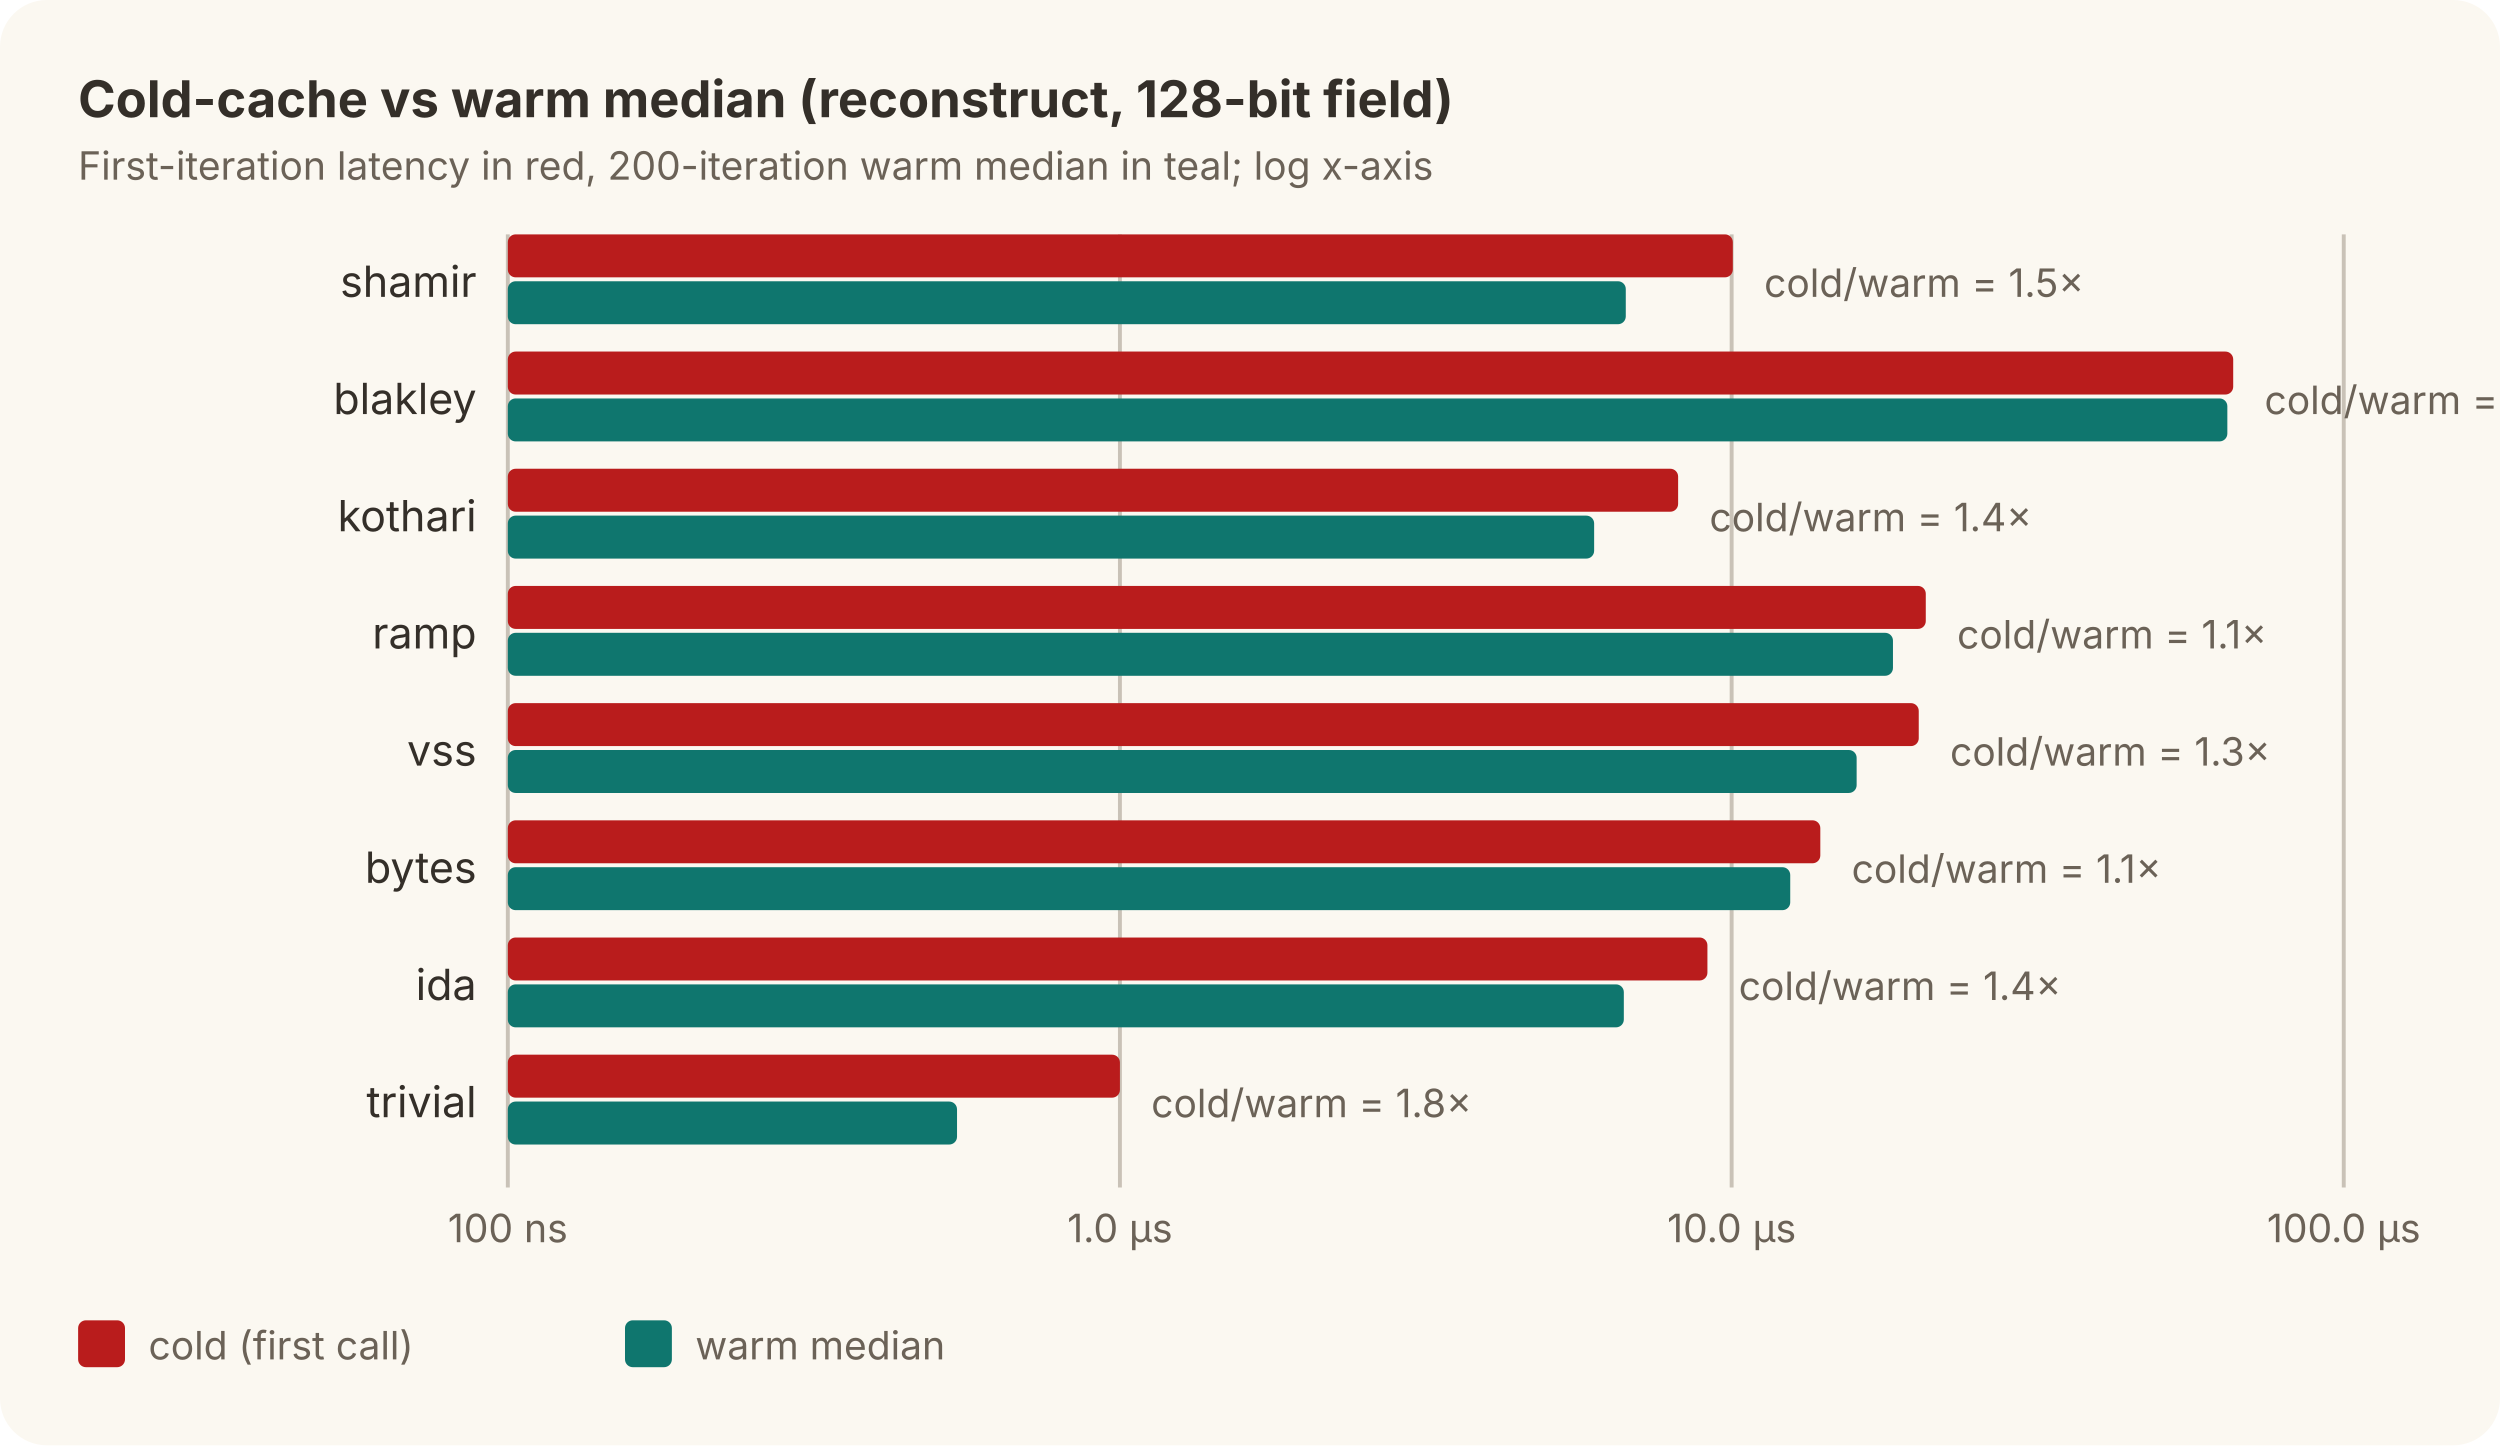
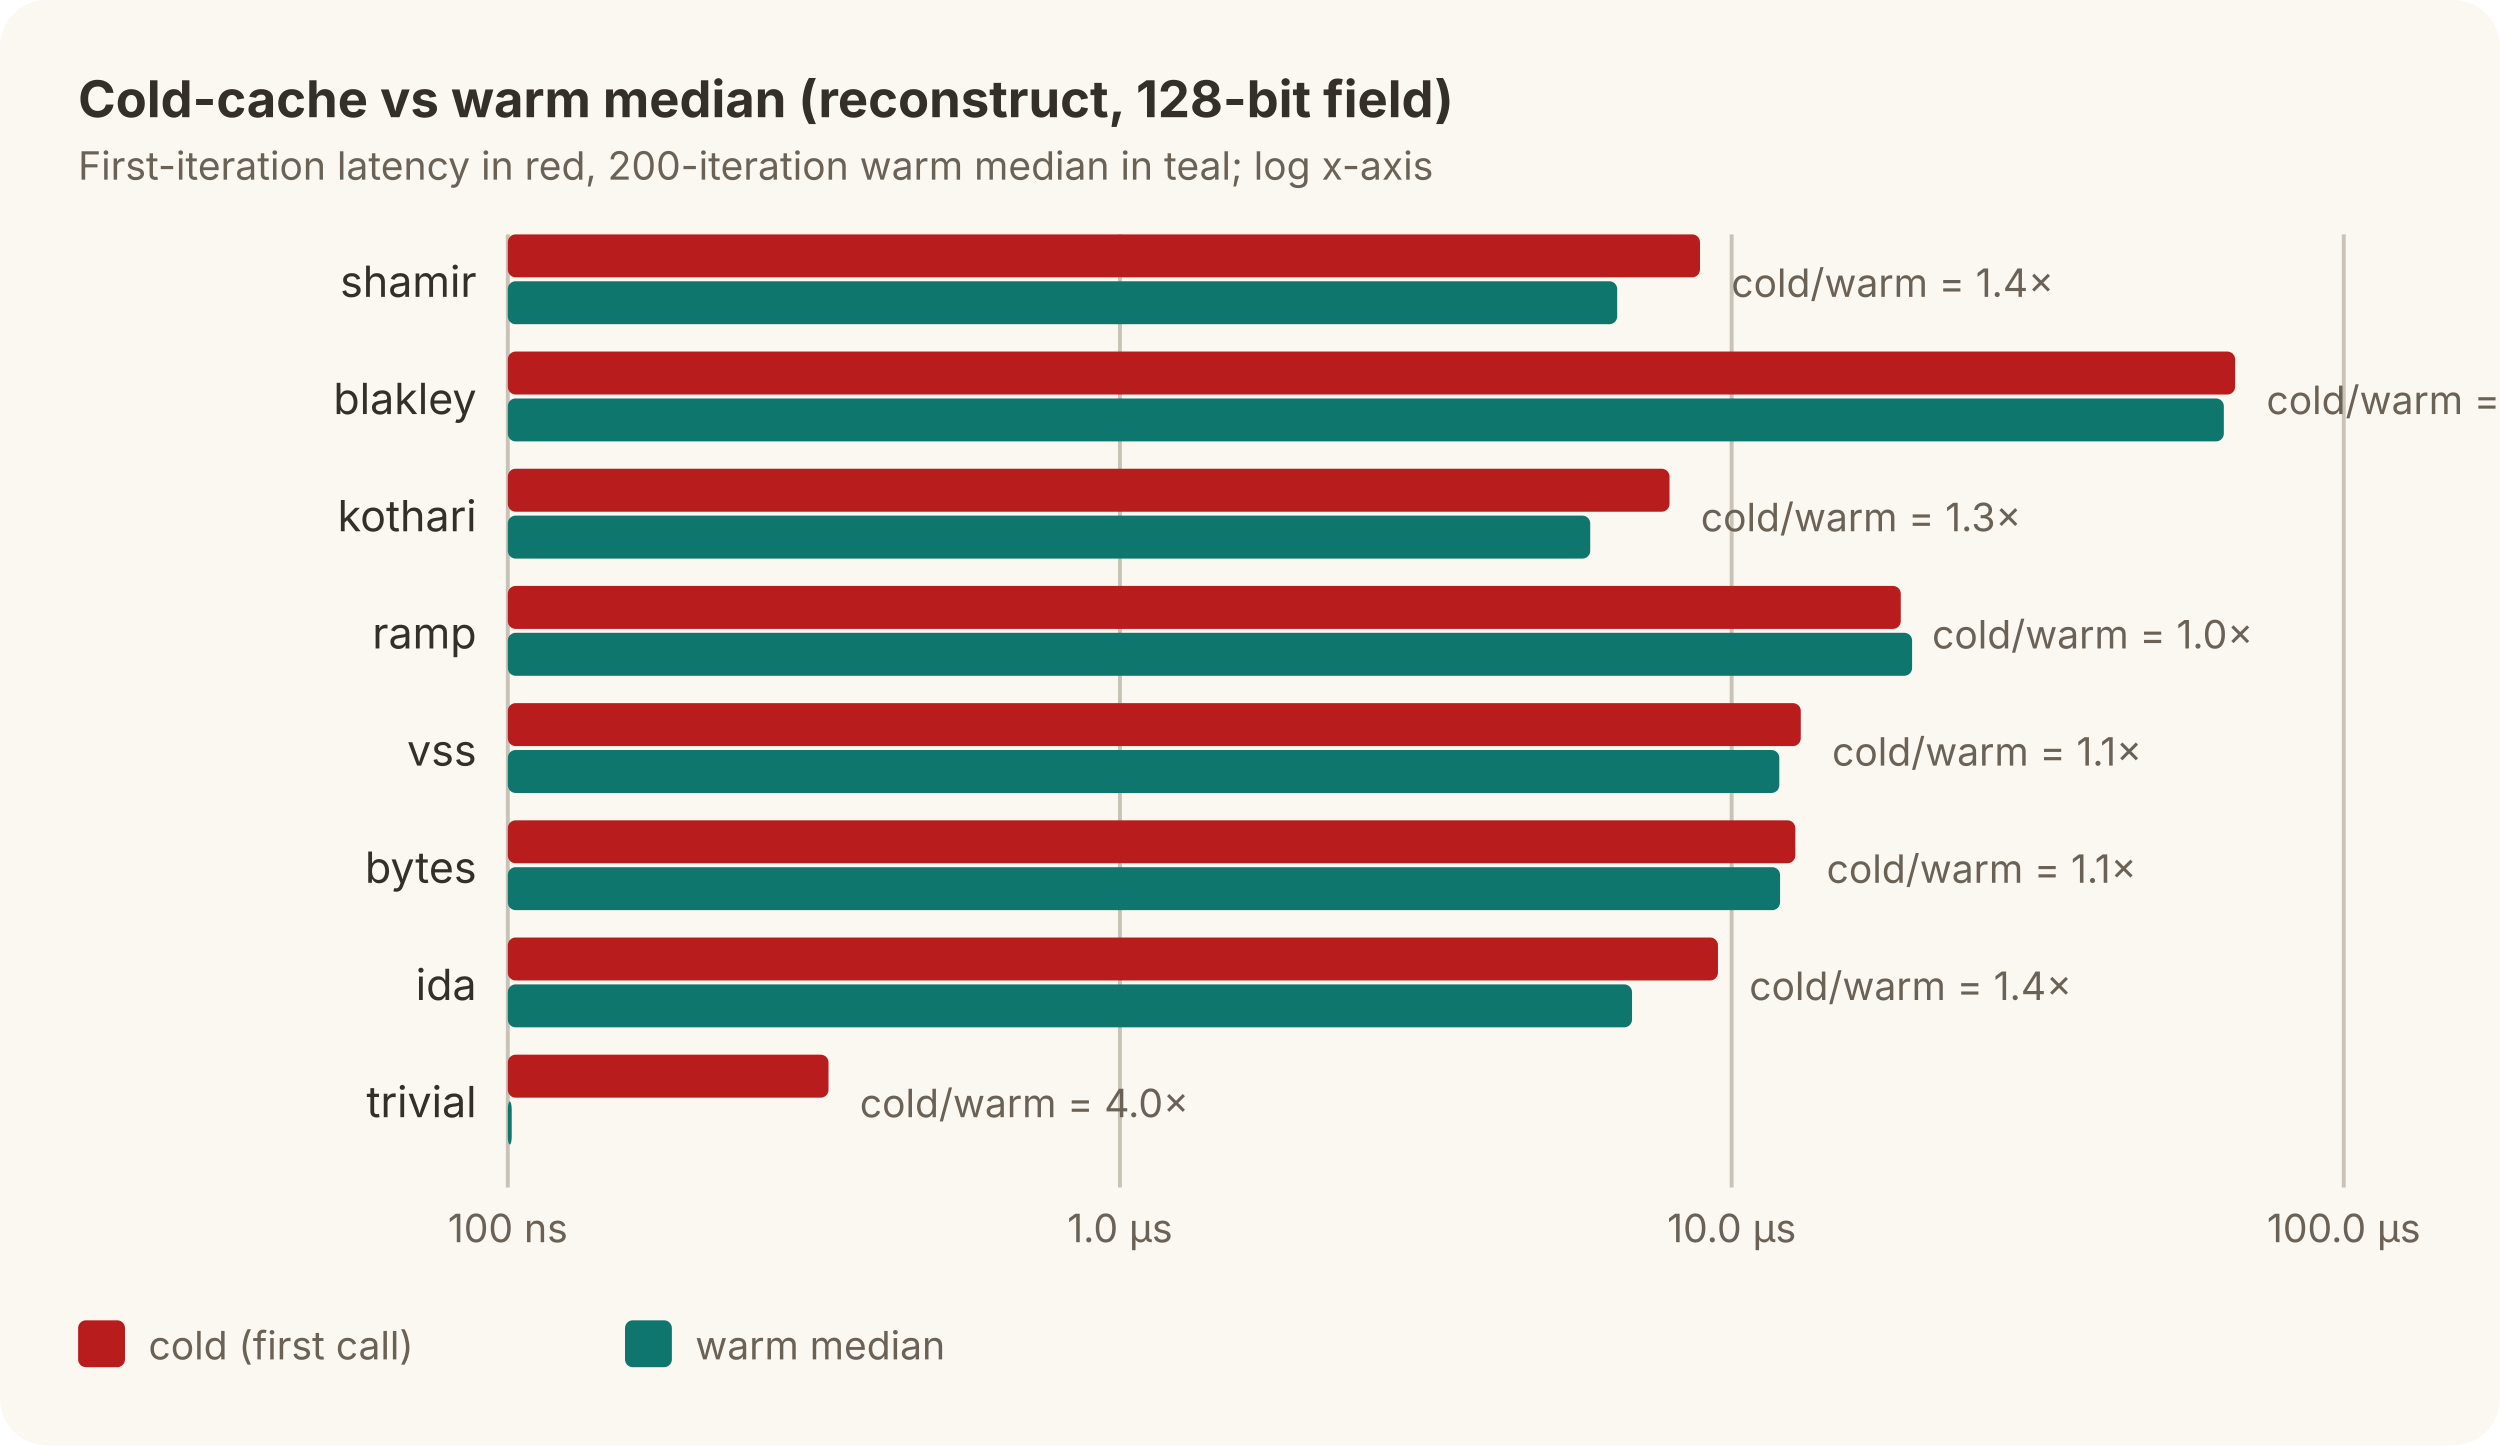
<svg xmlns="http://www.w3.org/2000/svg" width="640" height="370" viewBox="0 0 640 370" role="img">
  <style>
    .bg { fill: #fbf8f1; }
    .grid { stroke: #c9c2b7; stroke-width: 1; }
    .label { fill: #342f29; font: 11px ui-sans-serif, -apple-system, sans-serif; }
    .small { fill: #6b6257; font: 10px ui-sans-serif, -apple-system, sans-serif; }
    .title { fill: #342f29; font: bold 13px ui-sans-serif, -apple-system, sans-serif; }
  </style>
  <rect class="bg" x="0" y="0" width="640" height="370" rx="12" />
  <text class="title" x="20" y="30">Cold-cache vs warm median (reconstruct, 128-bit field)</text>
  <text class="small" x="20" y="46">First-iteration latency in red, 200-iteration warm median in teal; log x-axis</text>
  <line class="grid" x1="130.0" y1="60.0" x2="130.0" y2="304.0" />
  <text class="small" x="130.0" y="318.0" text-anchor="middle">100 ns</text>
  <line class="grid" x1="286.7" y1="60.0" x2="286.7" y2="304.0" />
  <text class="small" x="286.7" y="318.0" text-anchor="middle">1.0 µs</text>
  <line class="grid" x1="443.3" y1="60.0" x2="443.3" y2="304.0" />
  <text class="small" x="443.3" y="318.0" text-anchor="middle">10.0 µs</text>
  <line class="grid" x1="600.0" y1="60.0" x2="600.0" y2="304.0" />
  <text class="small" x="600.0" y="318.0" text-anchor="middle">100.0 µs</text>
  <text class="label" x="122.0" y="76.0" text-anchor="end">shamir</text>
-   <rect x="130.0" y="60.0" width="313.6" height="11.0" fill="#b91c1c" rx="2" />
-   <rect x="130.0" y="72.0" width="286.2" height="11.0" fill="#0f766e" rx="2" />
-   <text class="small" x="451.6" y="76.0">cold/warm = 1.5×</text>
+   <rect x="130.0" y="60.0" width="305.2" height="11.0" fill="#b91c1c" rx="2" />
+   <rect x="130.0" y="72.0" width="284.0" height="11.0" fill="#0f766e" rx="2" />
+   <text class="small" x="443.2" y="76.0">cold/warm = 1.4×</text>
  <text class="label" x="122.0" y="106.0" text-anchor="end">blakley</text>
-   <rect x="130.0" y="90.0" width="441.7" height="11.0" fill="#b91c1c" rx="2" />
-   <rect x="130.0" y="102.0" width="440.2" height="11.0" fill="#0f766e" rx="2" />
-   <text class="small" x="579.7" y="106.0">cold/warm = 1.0×</text>
+   <rect x="130.0" y="90.0" width="442.2" height="11.0" fill="#b91c1c" rx="2" />
+   <rect x="130.0" y="102.0" width="439.3" height="11.0" fill="#0f766e" rx="2" />
+   <text class="small" x="580.2" y="106.0">cold/warm = 1.0×</text>
  <text class="label" x="122.0" y="136.0" text-anchor="end">kothari</text>
-   <rect x="130.0" y="120.0" width="299.6" height="11.0" fill="#b91c1c" rx="2" />
-   <rect x="130.0" y="132.0" width="278.1" height="11.0" fill="#0f766e" rx="2" />
-   <text class="small" x="437.6" y="136.0">cold/warm = 1.4×</text>
+   <rect x="130.0" y="120.0" width="297.4" height="11.0" fill="#b91c1c" rx="2" />
+   <rect x="130.0" y="132.0" width="277.1" height="11.0" fill="#0f766e" rx="2" />
+   <text class="small" x="435.4" y="136.0">cold/warm = 1.3×</text>
  <text class="label" x="122.0" y="166.0" text-anchor="end">ramp</text>
-   <rect x="130.0" y="150.0" width="363.0" height="11.0" fill="#b91c1c" rx="2" />
-   <rect x="130.0" y="162.0" width="354.6" height="11.0" fill="#0f766e" rx="2" />
-   <text class="small" x="501.0" y="166.0">cold/warm = 1.1×</text>
+   <rect x="130.0" y="150.0" width="356.6" height="11.0" fill="#b91c1c" rx="2" />
+   <rect x="130.0" y="162.0" width="359.5" height="11.0" fill="#0f766e" rx="2" />
+   <text class="small" x="494.6" y="166.0">cold/warm = 1.0×</text>
  <text class="label" x="122.0" y="196.0" text-anchor="end">vss</text>
-   <rect x="130.0" y="180.0" width="361.2" height="11.0" fill="#b91c1c" rx="2" />
-   <rect x="130.0" y="192.0" width="345.3" height="11.0" fill="#0f766e" rx="2" />
-   <text class="small" x="499.2" y="196.0">cold/warm = 1.3×</text>
+   <rect x="130.0" y="180.0" width="331.0" height="11.0" fill="#b91c1c" rx="2" />
+   <rect x="130.0" y="192.0" width="325.5" height="11.0" fill="#0f766e" rx="2" />
+   <text class="small" x="469.0" y="196.0">cold/warm = 1.1×</text>
  <text class="label" x="122.0" y="226.0" text-anchor="end">bytes</text>
-   <rect x="130.0" y="210.0" width="336.0" height="11.0" fill="#b91c1c" rx="2" />
-   <rect x="130.0" y="222.0" width="328.3" height="11.0" fill="#0f766e" rx="2" />
-   <text class="small" x="474.0" y="226.0">cold/warm = 1.1×</text>
+   <rect x="130.0" y="210.0" width="329.6" height="11.0" fill="#b91c1c" rx="2" />
+   <rect x="130.0" y="222.0" width="325.7" height="11.0" fill="#0f766e" rx="2" />
+   <text class="small" x="467.6" y="226.0">cold/warm = 1.1×</text>
  <text class="label" x="122.0" y="256.0" text-anchor="end">ida</text>
-   <rect x="130.0" y="240.0" width="307.1" height="11.0" fill="#b91c1c" rx="2" />
-   <rect x="130.0" y="252.0" width="285.7" height="11.0" fill="#0f766e" rx="2" />
-   <text class="small" x="445.1" y="256.0">cold/warm = 1.4×</text>
+   <rect x="130.0" y="240.0" width="309.8" height="11.0" fill="#b91c1c" rx="2" />
+   <rect x="130.0" y="252.0" width="287.8" height="11.0" fill="#0f766e" rx="2" />
+   <text class="small" x="447.8" y="256.0">cold/warm = 1.4×</text>
  <text class="label" x="122.0" y="286.0" text-anchor="end">trivial</text>
-   <rect x="130.0" y="270.0" width="156.7" height="11.0" fill="#b91c1c" rx="2" />
-   <rect x="130.0" y="282.0" width="115.0" height="11.0" fill="#0f766e" rx="2" />
-   <text class="small" x="294.7" y="286.0">cold/warm = 1.8×</text>
+   <rect x="130.0" y="270.0" width="82.1" height="11.0" fill="#b91c1c" rx="2" />
+   <rect x="130.0" y="282.0" width="1.0" height="11.0" fill="#0f766e" rx="2" />
+   <text class="small" x="220.1" y="286.0">cold/warm = 4.0×</text>
  <rect x="20" y="338.0" width="12" height="12" fill="#b91c1c" rx="2" />
  <text class="small" x="38" y="348.0">cold (first call)</text>
  <rect x="160" y="338.0" width="12" height="12" fill="#0f766e" rx="2" />
  <text class="small" x="178" y="348.0">warm median</text>
</svg>
